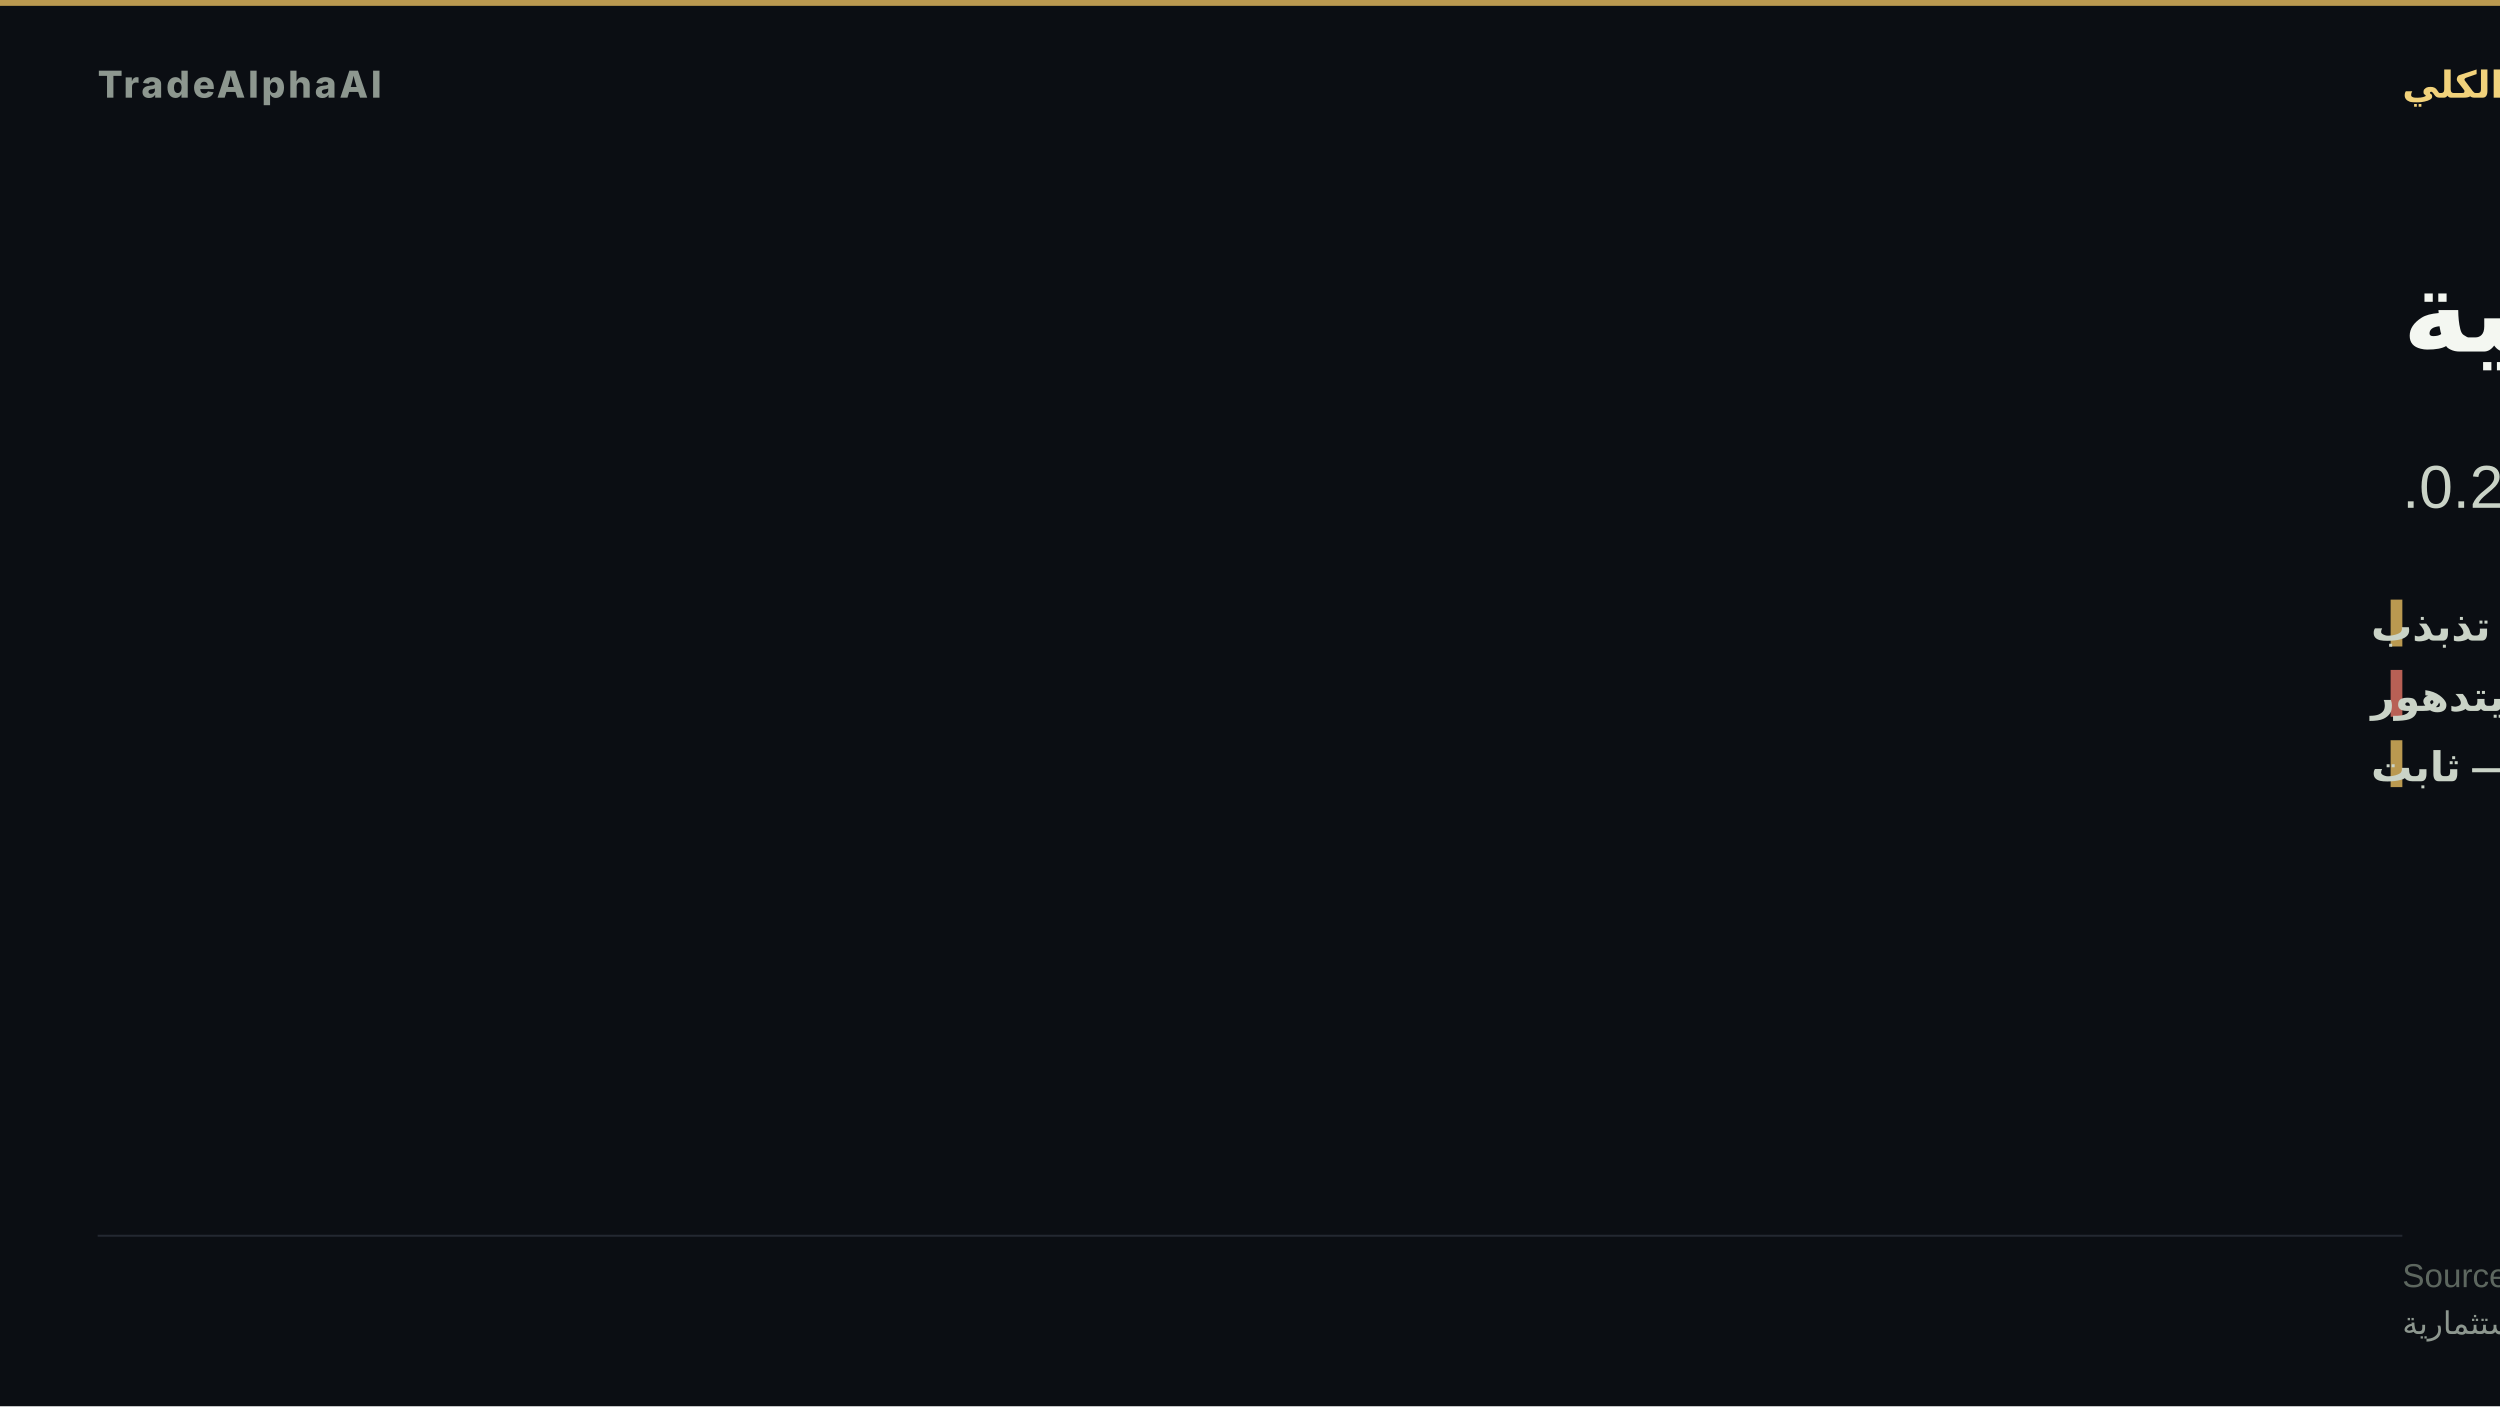
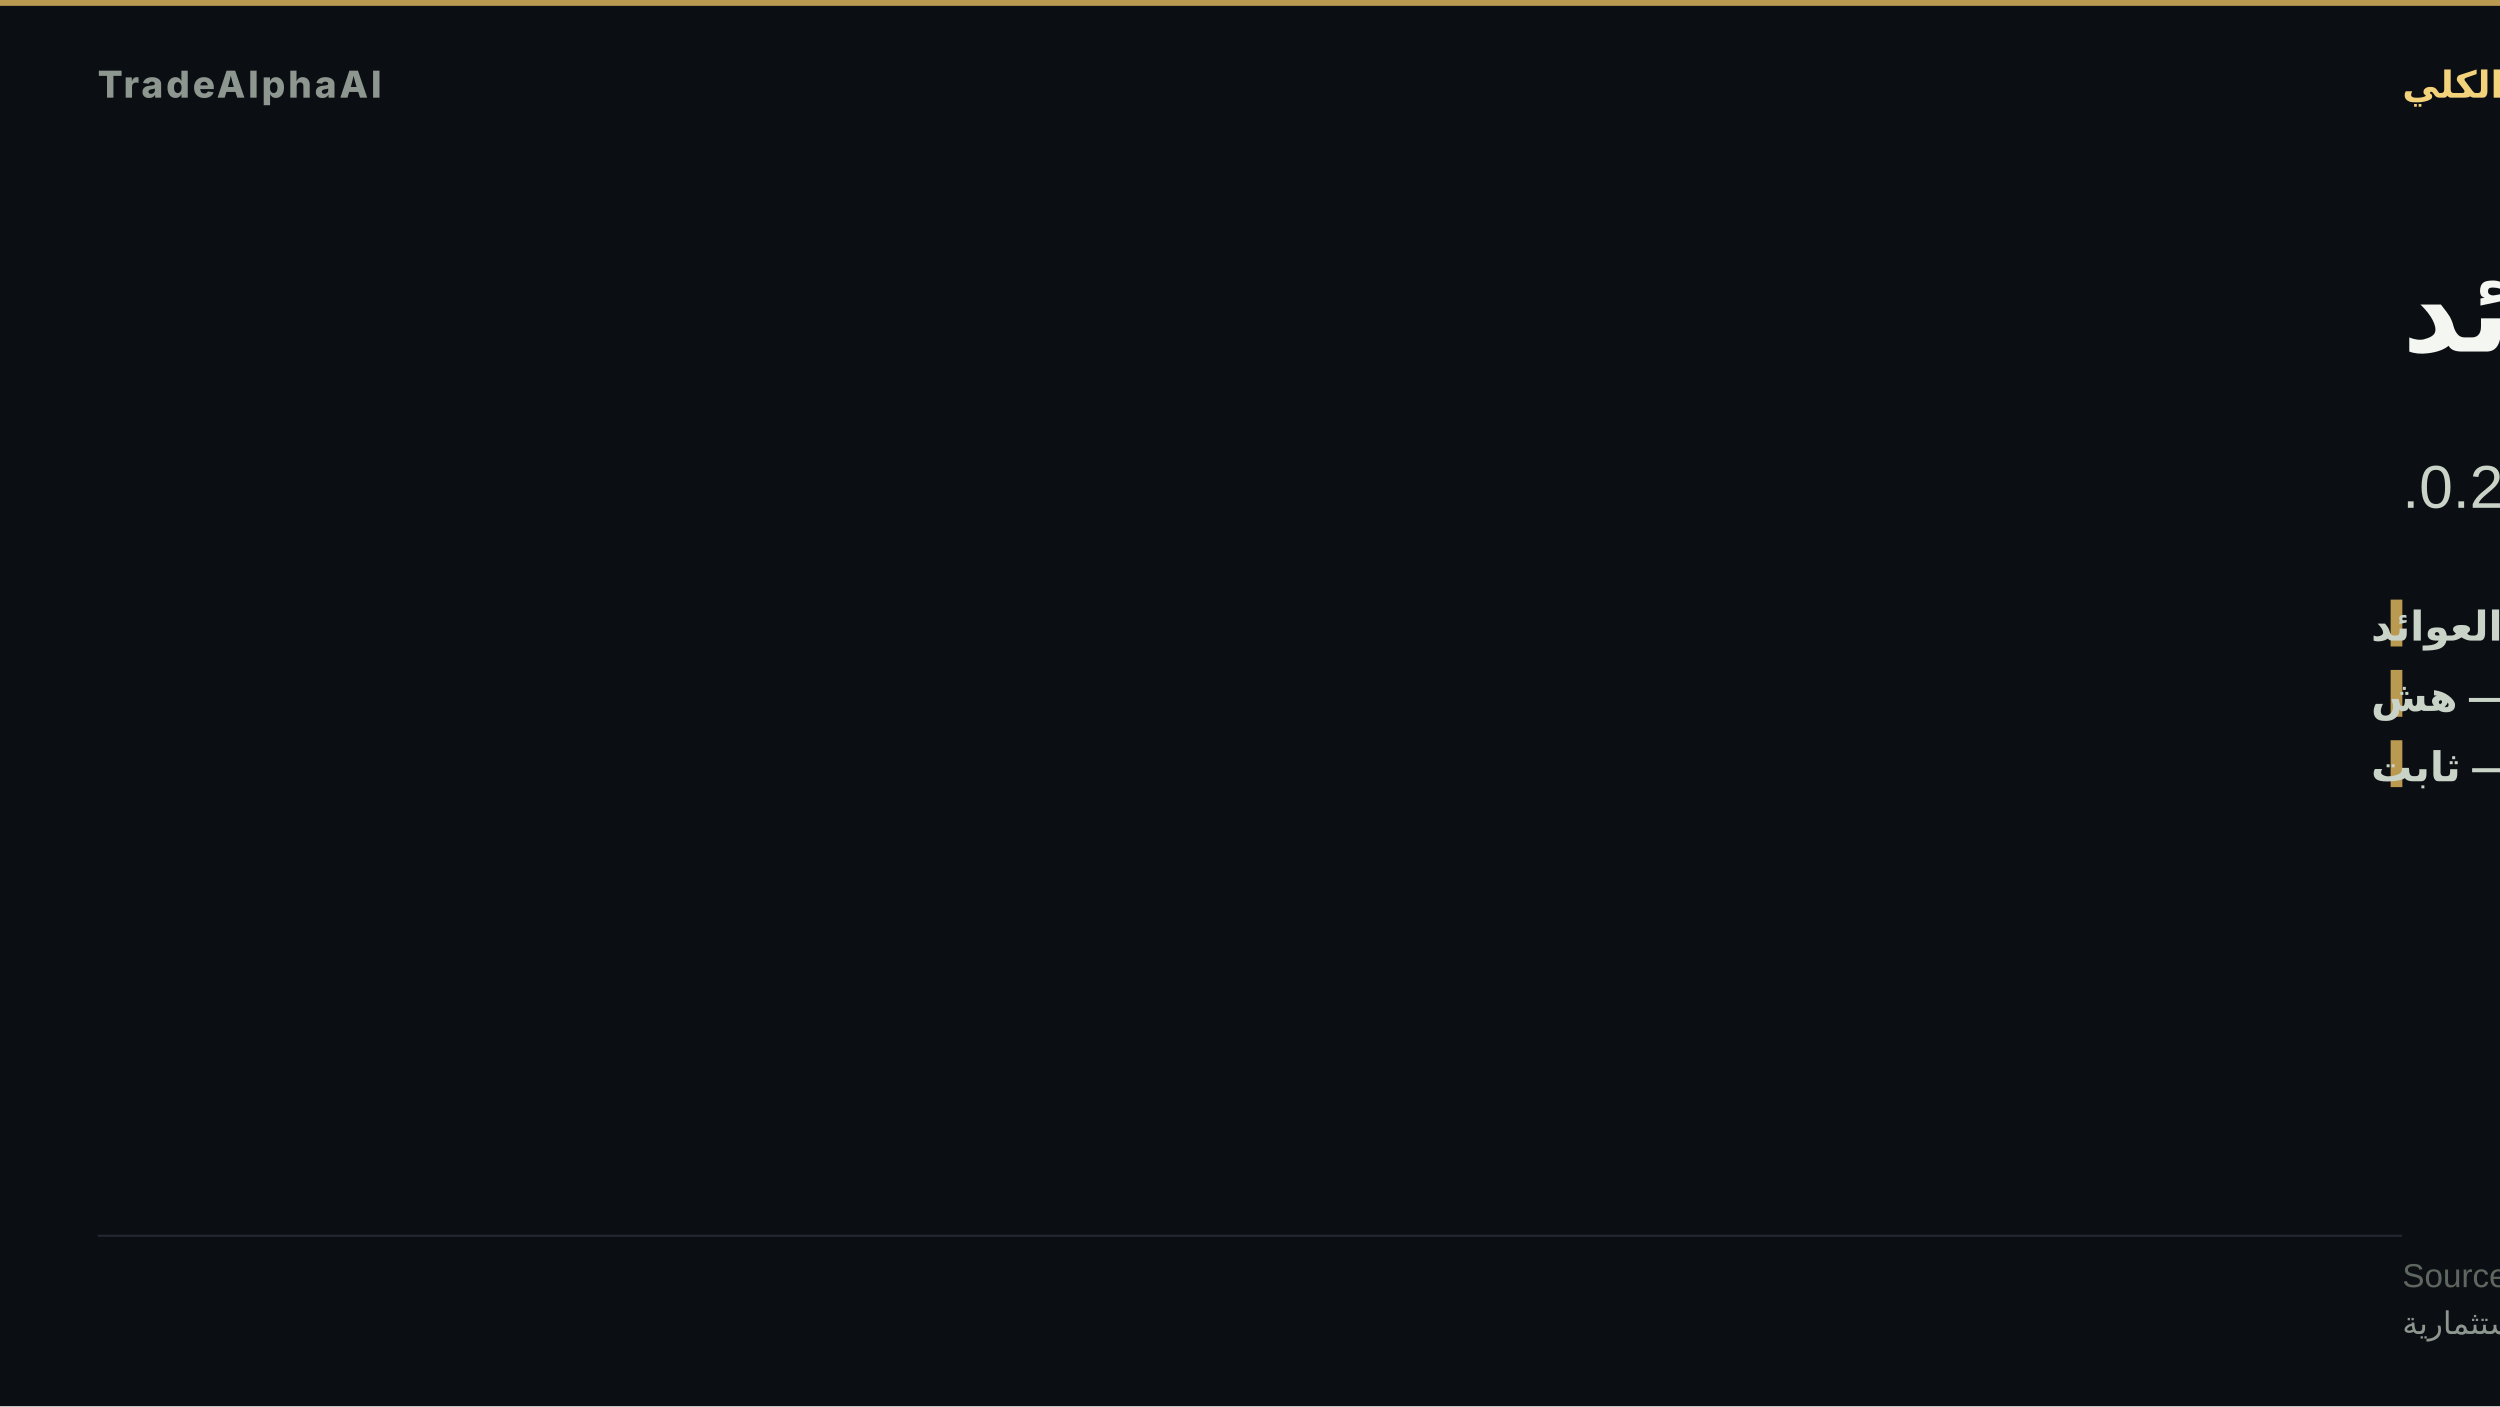
- <svg xmlns="http://www.w3.org/2000/svg" width="1280" height="720" viewBox="0 0 1280 720" role="img" aria-label="هشاشة كلية">
+ <svg xmlns="http://www.w3.org/2000/svg" width="1280" height="720" viewBox="0 0 1280 720" role="img" aria-label="ضغط العوائد">
  <rect width="1280" height="720" fill="#0b0e13" />
  <rect x="0" y="0" width="1280" height="3" fill="#d8b15a" opacity="0.85" />
  <text x="50" y="50" font-family="'Inter','Segoe UI','Helvetica Neue',Arial,sans-serif" font-size="19" font-weight="800" letter-spacing="1.5" fill="#8d978f" text-anchor="start">TradeAlphaAI</text>
  <text x="1230" y="50" font-family="'Tajawal','Cairo','Segoe UI',Arial,sans-serif" font-size="19" font-weight="700" letter-spacing="0" fill="#f2d27b" text-anchor="end" direction="rtl">النظام الكلي</text>
-   <text x="1230" y="180" font-family="'Tajawal','Cairo','Segoe UI',Arial,sans-serif" font-size="58" font-weight="800" fill="#f4f7f1" text-anchor="end" direction="rtl">هشاشة كلية</text>
-   <text x="1230" y="260" font-family="'Tajawal','Cairo','Segoe UI',Arial,sans-serif" font-size="31" font-weight="500" fill="#cad3c7" text-anchor="end" direction="rtl">سيولة امتصاص تذبذب · استقرار يتدهور · اتساق 0.2.</text>
+   <text x="1230" y="180" font-family="'Tajawal','Cairo','Segoe UI',Arial,sans-serif" font-size="58" font-weight="800" fill="#f4f7f1" text-anchor="end" direction="rtl">ضغط العوائد</text>
+   <text x="1230" y="260" font-family="'Tajawal','Cairo','Segoe UI',Arial,sans-serif" font-size="31" font-weight="500" fill="#cad3c7" text-anchor="end" direction="rtl">سيولة ضغط العوائد · استقرار هش · اتساق 0.2.</text>
  <rect x="1224" y="307" width="6" height="24" fill="#d8b15a" opacity="0.85" />
-   <text x="1214" y="328" font-family="'Tajawal','Cairo','Segoe UI',Arial,sans-serif" font-size="21" font-weight="600" fill="#cad3c7" text-anchor="end" direction="rtl">السيولة — امتصاص تذبذب</text>
-   <rect x="1224" y="343" width="6" height="24" fill="#d66e60" opacity="0.85" />
-   <text x="1214" y="364" font-family="'Tajawal','Cairo','Segoe UI',Arial,sans-serif" font-size="21" font-weight="600" fill="#cad3c7" text-anchor="end" direction="rtl">الاستقرار — يتدهور</text>
+   <text x="1214" y="328" font-family="'Tajawal','Cairo','Segoe UI',Arial,sans-serif" font-size="21" font-weight="600" fill="#cad3c7" text-anchor="end" direction="rtl">السيولة — ضغط العوائد</text>
+   <rect x="1224" y="343" width="6" height="24" fill="#d8b15a" opacity="0.85" />
+   <text x="1214" y="364" font-family="'Tajawal','Cairo','Segoe UI',Arial,sans-serif" font-size="21" font-weight="600" fill="#cad3c7" text-anchor="end" direction="rtl">الاستقرار — هش</text>
  <rect x="1224" y="379" width="6" height="24" fill="#d8b15a" opacity="0.85" />
  <text x="1214" y="400" font-family="'Tajawal','Cairo','Segoe UI',Arial,sans-serif" font-size="21" font-weight="600" fill="#cad3c7" text-anchor="end" direction="rtl">الاتساع — ثابت</text>
  <rect x="50" y="632.2" width="1180" height="1" fill="rgba(148,163,184,0.18)" />
  <text x="1230" y="659" font-family="'Tajawal','Cairo','Segoe UI',Arial,sans-serif" font-size="17" fill="#5d675f" text-anchor="end" direction="rtl">Source: TradeAlphaAI macro-reactions + liquidity-regime artifacts</text>
  <text x="1230" y="683" font-family="'Tajawal','Cairo','Segoe UI',Arial,sans-serif" font-size="16" fill="#8d978f" text-anchor="end" direction="rtl">استخبارات سوق تعليمية — ليست نصيحة استثمارية</text>
</svg>
